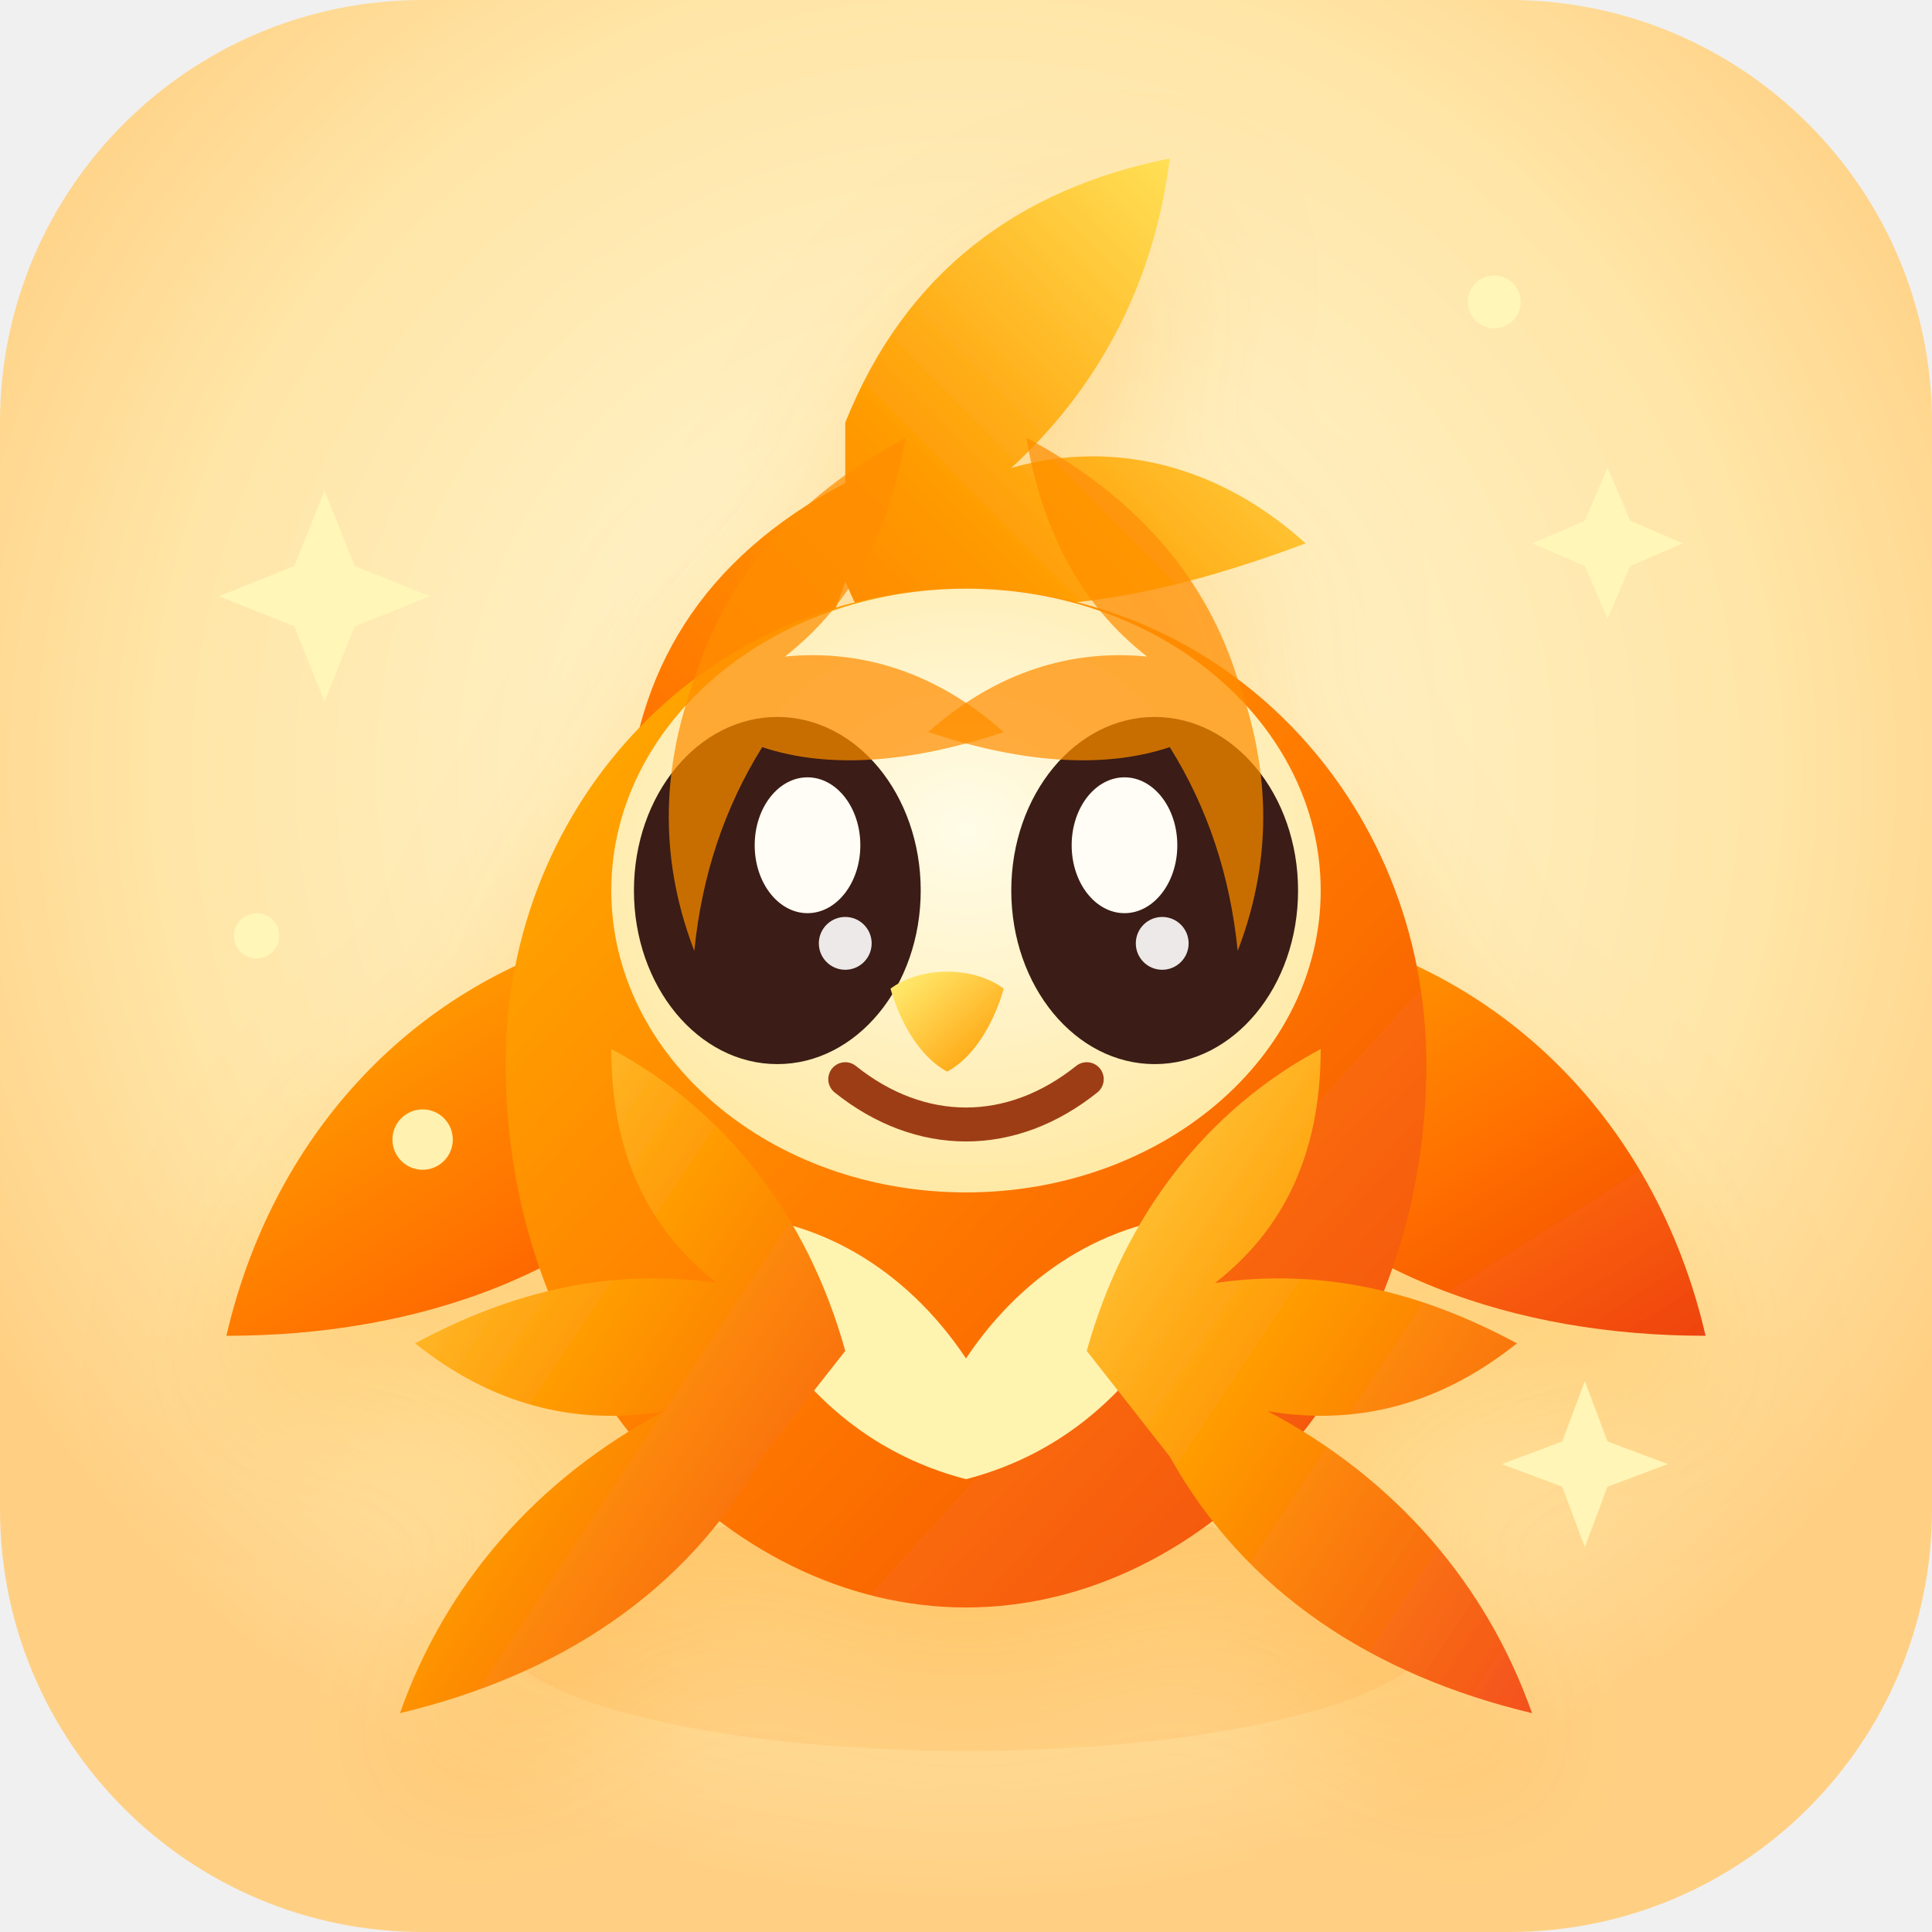
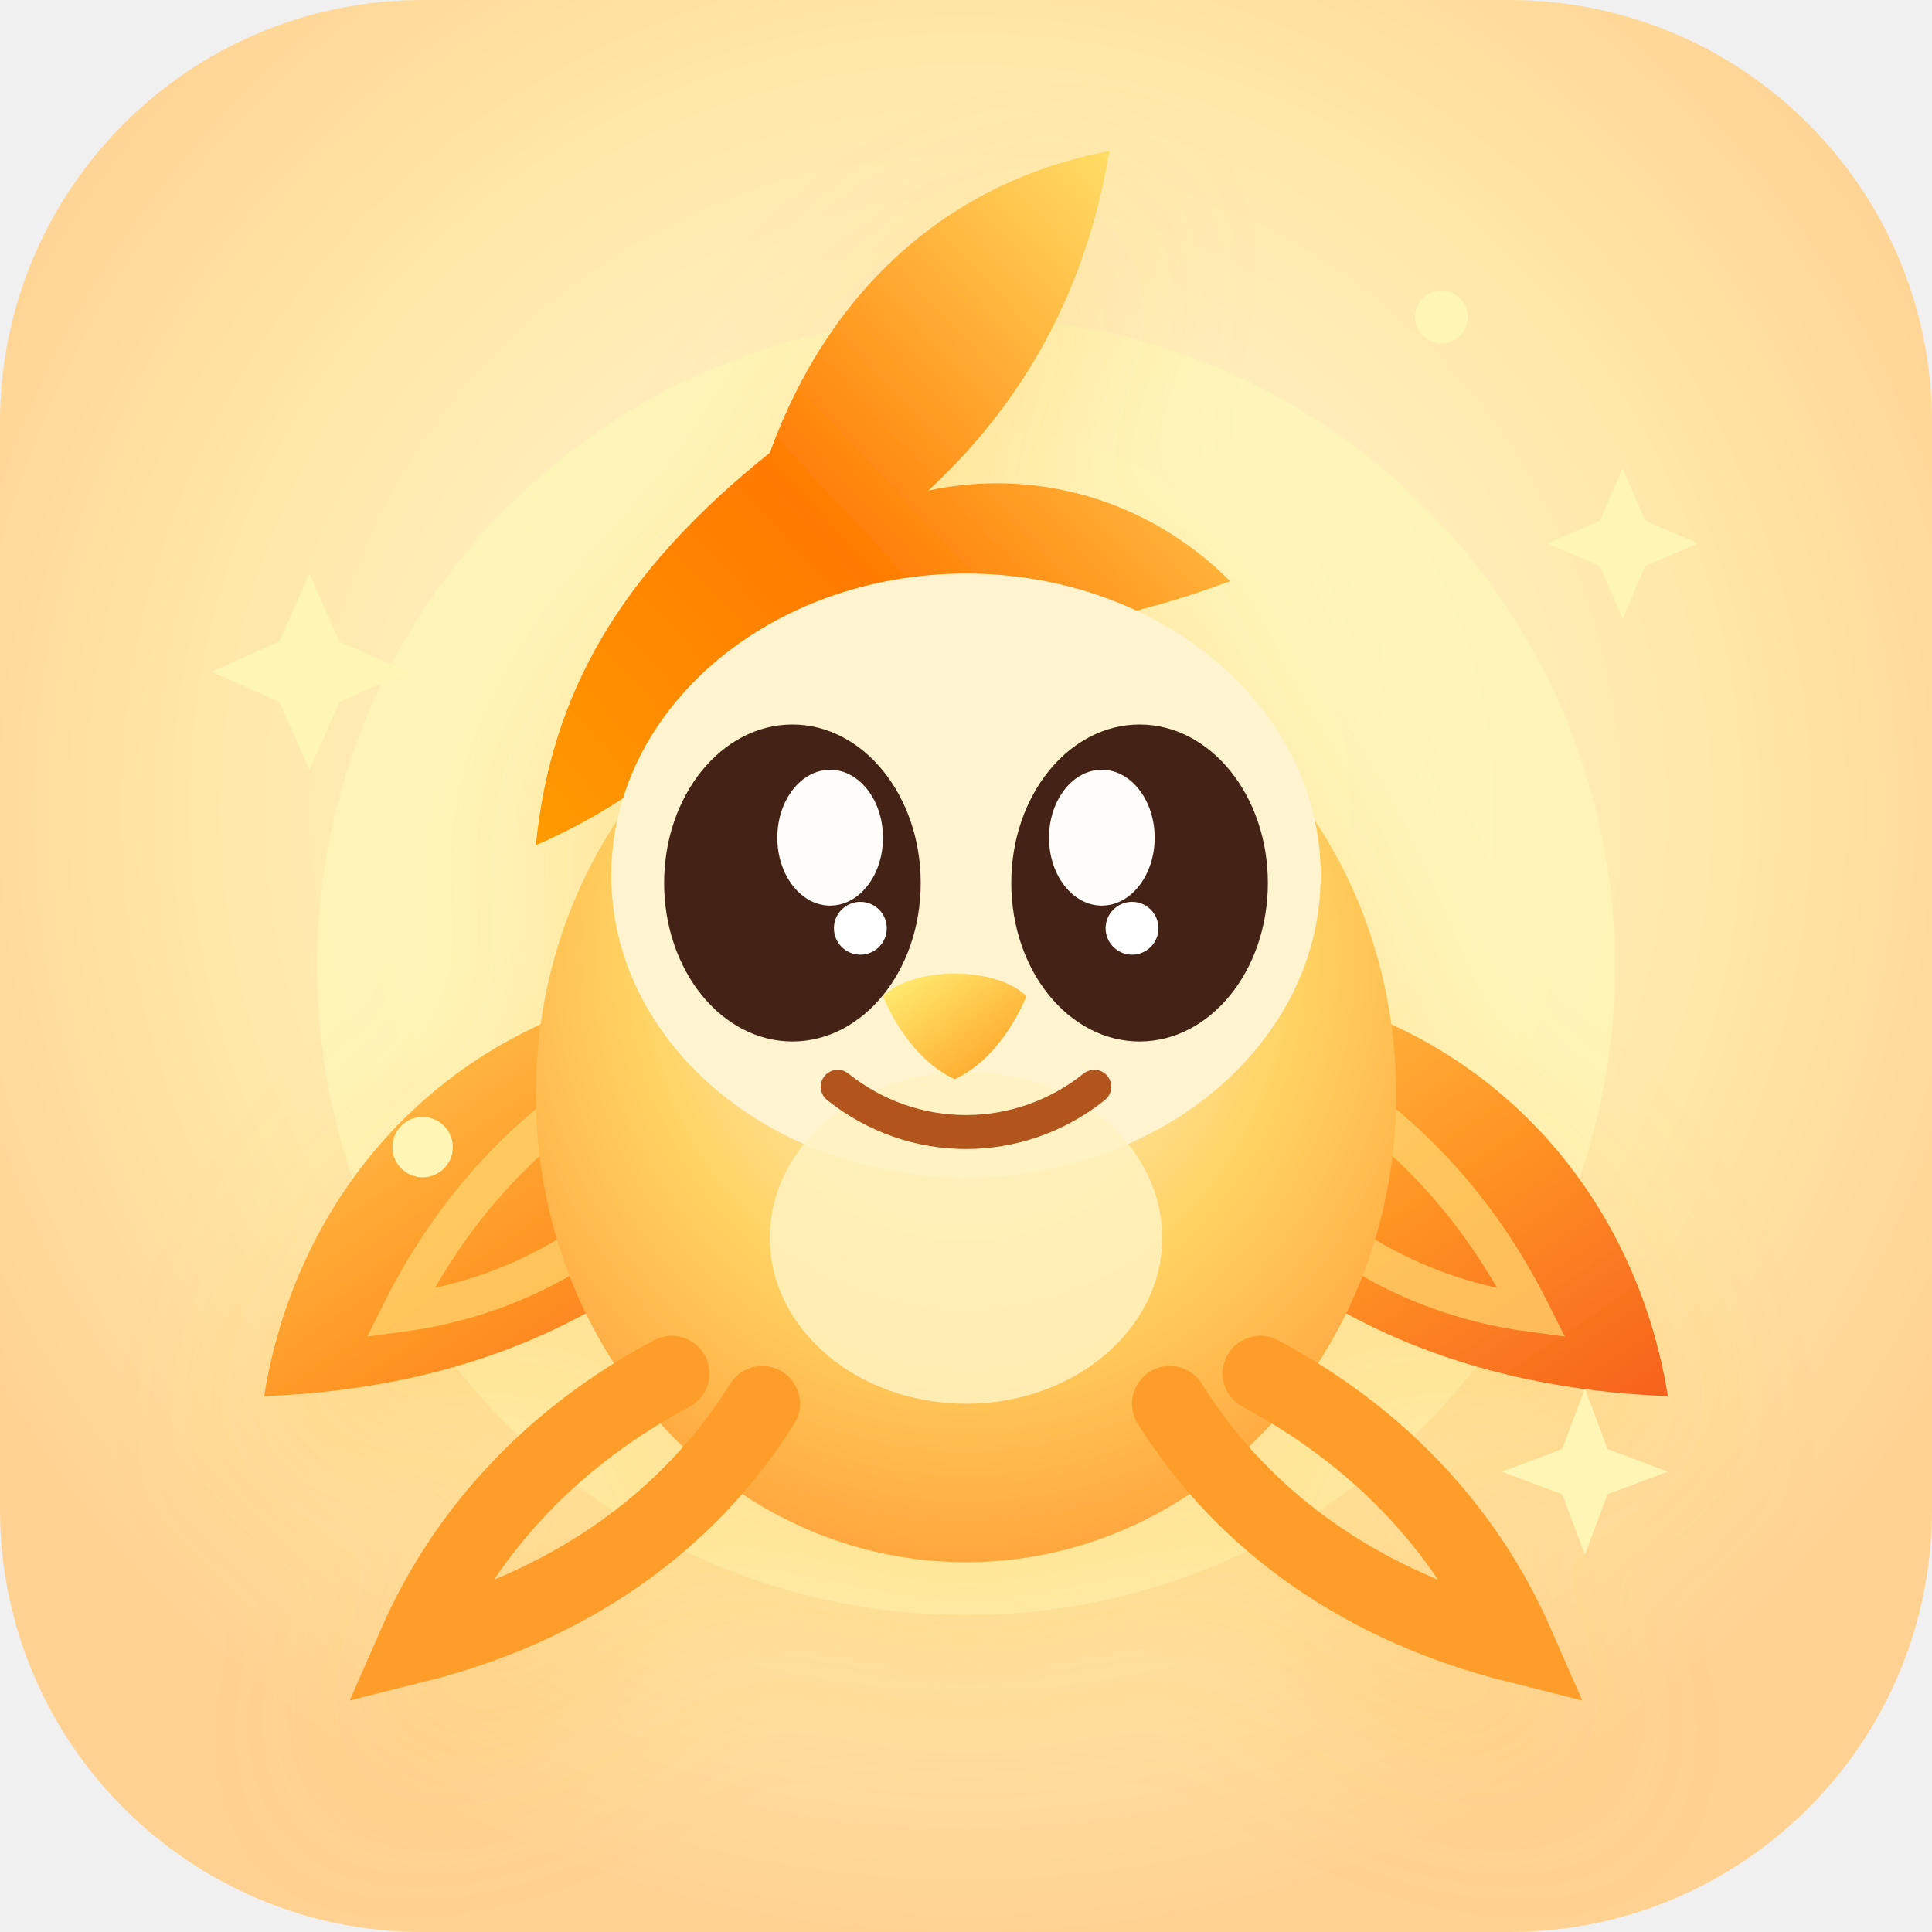
- <svg xmlns="http://www.w3.org/2000/svg" width="256" height="256" viewBox="0 0 256 256" role="img" aria-label="MinaPlay anka kusu maskotu">
+ <svg xmlns="http://www.w3.org/2000/svg" width="256" height="256" viewBox="0 0 256 256" role="img" aria-label="Anka maskotu">
  <defs>
-     <radialGradient id="bgGlow" cx="50%" cy="40%" r="58%">
-       <stop offset="0%" stop-color="#fff9da" />
-       <stop offset="72%" stop-color="#ffe5a6" />
-       <stop offset="100%" stop-color="#ffd084" />
+     <radialGradient id="ankaWarmBg" cx="50%" cy="42%" r="58%">
+       <stop offset="0%" stop-color="#fff8df" />
+       <stop offset="68%" stop-color="#ffe7a7" />
+       <stop offset="100%" stop-color="#ffd292" />
    </radialGradient>
-     <radialGradient id="faceGlow" cx="50%" cy="40%" r="70%">
-       <stop offset="0%" stop-color="#fffce8" />
-       <stop offset="100%" stop-color="#ffe69a" />
+     <radialGradient id="ankaBody" cx="50%" cy="35%" r="70%">
+       <stop offset="0%" stop-color="#fff7df" />
+       <stop offset="55%" stop-color="#ffd363" />
+       <stop offset="100%" stop-color="#ff9e36" />
    </radialGradient>
-     <linearGradient id="crestGrad" x1="0%" y1="100%" x2="100%" y2="0%">
-       <stop offset="0%" stop-color="#ff6a00" />
-       <stop offset="48%" stop-color="#ff9a00" />
-       <stop offset="100%" stop-color="#fff06a" />
+     <linearGradient id="ankaWing" x1="0%" y1="0%" x2="100%" y2="100%">
+       <stop offset="0%" stop-color="#ffcf57" />
+       <stop offset="55%" stop-color="#ff9524" />
+       <stop offset="100%" stop-color="#f6611d" />
    </linearGradient>
-     <linearGradient id="featherGrad" x1="0%" y1="0%" x2="100%" y2="100%">
-       <stop offset="0%" stop-color="#ffb300" />
-       <stop offset="52%" stop-color="#ff7a00" />
-       <stop offset="100%" stop-color="#f04a12" />
+     <linearGradient id="ankaFlame" x1="0%" y1="100%" x2="100%" y2="0%">
+       <stop offset="0%" stop-color="#ff9d00" />
+       <stop offset="45%" stop-color="#ff7a00" />
+       <stop offset="100%" stop-color="#fff07a" />
    </linearGradient>
-     <linearGradient id="wingGrad" x1="0%" y1="0%" x2="100%" y2="100%">
-       <stop offset="0%" stop-color="#ffb300" />
-       <stop offset="60%" stop-color="#ff6f00" />
-       <stop offset="100%" stop-color="#ee4312" />
+     <linearGradient id="ankaBeak" x1="0%" y1="0%" x2="100%" y2="100%">
+       <stop offset="0%" stop-color="#fff176" />
+       <stop offset="100%" stop-color="#ff9b1d" />
    </linearGradient>
-     <linearGradient id="tailGrad" x1="0%" y1="0%" x2="100%" y2="100%">
-       <stop offset="0%" stop-color="#ffd54f" />
-       <stop offset="45%" stop-color="#ff9800" />
-       <stop offset="100%" stop-color="#f4511e" />
-     </linearGradient>
-     <linearGradient id="beakGrad" x1="0%" y1="0%" x2="100%" y2="100%">
-       <stop offset="0%" stop-color="#fff176" />
-       <stop offset="100%" stop-color="#ff9800" />
-     </linearGradient>
-     <filter id="softShadow" x="-30%" y="-30%" width="160%" height="160%">
-       <feDropShadow dx="0" dy="10" stdDeviation="10" flood-color="#ff9800" flood-opacity="0.28" />
+     <filter id="ankaGlow" x="-30%" y="-30%" width="160%" height="160%">
+       <feDropShadow dx="0" dy="10" stdDeviation="10" flood-color="#ffb73e" flood-opacity="0.28" />
    </filter>
+     <style>
+       .anka-float {
+         transform-origin: 128px 136px;
+         animation: ankaFloat 4.8s ease-in-out infinite;
+       }
+       .anka-wing-left,
+       .anka-wing-right {
+         transform-box: fill-box;
+         animation-duration: 3.6s;
+         animation-timing-function: ease-in-out;
+         animation-iteration-count: infinite;
+       }
+       .anka-wing-left {
+         transform-origin: right center;
+         animation-name: ankaWingLeft;
+       }
+       .anka-wing-right {
+         transform-origin: left center;
+         animation-name: ankaWingRight;
+       }
+       .anka-glow {
+         transform-origin: 128px 128px;
+         animation: ankaPulse 3.2s ease-in-out infinite;
+       }
+       .anka-sparkle {
+         animation: ankaSparkle 3.4s ease-in-out infinite;
+         transform-origin: center;
+       }
+       .anka-sparkle.delay {
+         animation-delay: 1.2s;
+       }
+       .anka-sparkle.delay2 {
+         animation-delay: 2s;
+       }
+       @keyframes ankaFloat {
+         0%, 100% { transform: translateY(0px); }
+         50% { transform: translateY(-6px); }
+       }
+       @keyframes ankaWingLeft {
+         0%, 100% { transform: rotate(0deg); }
+         50% { transform: rotate(-8deg); }
+       }
+       @keyframes ankaWingRight {
+         0%, 100% { transform: rotate(0deg); }
+         50% { transform: rotate(8deg); }
+       }
+       @keyframes ankaPulse {
+         0%, 100% { opacity: 0.62; transform: scale(0.96); }
+         50% { opacity: 1; transform: scale(1.06); }
+       }
+       @keyframes ankaSparkle {
+         0%, 100% { opacity: 0.3; transform: scale(0.82); }
+         50% { opacity: 1; transform: scale(1.08); }
+       }
+     </style>
  </defs>
-   <rect width="256" height="256" rx="56" fill="url(#bgGlow)" />
-   <ellipse cx="128" cy="216" rx="62" ry="16" fill="#ffbc64" opacity="0.32" />
-   <g filter="url(#softShadow)">
-     <path d="M112 56c8-20 23-31 43-35-2 16-9 30-21 41 14-4 28 0 39 10-16 6-30 9-43 8 12 6 20 17 22 32-19-6-33-18-40-35-4 13-14 24-29 31 1-19 10-34 29-44z" fill="url(#crestGrad)" />
-     <path d="M79 124c-25 7-43 27-49 53 25 0 49-8 64-27 6 8 13 14 21 18-4-29-15-48-36-44z" fill="url(#wingGrad)" />
-     <path d="M177 124c25 7 43 27 49 53-25 0-49-8-64-27-6 8-13 14-21 18 4-29 15-48 36-44z" fill="url(#wingGrad)" />
-     <path d="M128 78c-34 0-61 28-61 63 0 41 29 72 61 72s61-31 61-72c0-35-27-63-61-63z" fill="url(#featherGrad)" />
-     <ellipse cx="128" cy="118" rx="47" ry="40" fill="url(#faceGlow)" />
-     <path d="M95 161c13 0 25 7 33 19 8-12 20-19 33-19 0 0-6 28-33 35-27-7-33-35-33-35z" fill="#fff3b0" />
-     <ellipse cx="103" cy="118" rx="19" ry="23" fill="#3a1c12" />
-     <ellipse cx="153" cy="118" rx="19" ry="23" fill="#3a1c12" />
-     <ellipse cx="107" cy="112" rx="7" ry="9" fill="#fffdf6" />
-     <ellipse cx="149" cy="112" rx="7" ry="9" fill="#fffdf6" />
-     <circle cx="112" cy="125" r="3.5" fill="#ffffff" opacity="0.9" />
-     <circle cx="154" cy="125" r="3.5" fill="#ffffff" opacity="0.9" />
-     <path d="M118 131c4-3 11-3 15 0 0 0-2 8-7.5 11-5.5-3-7.5-11-7.5-11z" fill="url(#beakGrad)" />
-     <path d="M112 143c10 8 22 8 32 0" stroke="#9d3e14" stroke-width="4.5" stroke-linecap="round" fill="none" />
-     <path d="M101 193c-10 18-27 29-48 34 6-17 18-31 35-40-12 2-23-1-33-9 13-7 26-10 40-8-9-7-14-17-14-31 15 8 26 22 31 40z" fill="url(#tailGrad)" />
-     <path d="M155 193c10 18 27 29 48 34-6-17-18-31-35-40 12 2 23-1 33-9-13-7-26-10-40-8 9-7 14-17 14-31-15 8-26 22-31 40z" fill="url(#tailGrad)" />
-     <path d="M92 90c4-13 13-24 28-32-2 12-7 22-16 29 10-1 20 2 29 10-12 4-23 5-32 2-5 8-8 17-9 27-5-13-4-25 0-36z" fill="#ff8e00" opacity="0.72" />
-     <path d="M164 90c-4-13-13-24-28-32 2 12 7 22 16 29-10-1-20 2-29 10 12 4 23 5 32 2 5 8 8 17 9 27 5-13 4-25 0-36z" fill="#ff8e00" opacity="0.72" />
+   <rect width="256" height="256" rx="56" fill="url(#ankaWarmBg)" />
+   <circle class="anka-glow" cx="128" cy="128" r="86" fill="#fff6b8" opacity="0.78" />
+   <g class="anka-float" filter="url(#ankaGlow)">
+     <path d="M102 60c8-22 24-36 45-40-3 18-11 33-24 45 14-3 29 1 40 12-16 6-31 8-44 6 13 7 22 19 24 35-20-6-34-18-41-35-5 12-15 22-31 29 2-20 11-36 31-52z" fill="url(#ankaFlame)" />
+     <g class="anka-wing-left">
+       <path d="M82 132c-26 7-43 28-47 53 26-1 48-10 64-28 5 7 11 13 17 16-2-28-12-48-34-41z" fill="url(#ankaWing)" />
+       <path d="M84 141c-14 8-24 19-31 33 15-2 27-9 37-20" fill="none" stroke="#ffd972" stroke-linecap="round" stroke-width="5" opacity="0.7" />
+     </g>
+     <g class="anka-wing-right">
+       <path d="M174 132c26 7 43 28 47 53-26-1-48-10-64-28-5 7-11 13-17 16 2-28 12-48 34-41z" fill="url(#ankaWing)" />
+       <path d="M172 141c14 8 24 19 31 33-15-2-27-9-37-20" fill="none" stroke="#ffd972" stroke-linecap="round" stroke-width="5" opacity="0.7" />
+     </g>
+     <ellipse cx="128" cy="145" rx="57" ry="62" fill="url(#ankaBody)" />
+     <ellipse cx="128" cy="116" rx="47" ry="40" fill="#fff4cf" />
+     <ellipse cx="128" cy="164" rx="26" ry="22" fill="#fff3c2" opacity="0.85" />
+     <path d="M101 186c-10 16-26 27-46 32 7-16 19-28 34-36" fill="none" stroke="#ff9d2a" stroke-linecap="round" stroke-width="10" />
+     <path d="M155 186c10 16 26 27 46 32-7-16-19-28-34-36" fill="none" stroke="#ff9d2a" stroke-linecap="round" stroke-width="10" />
+     <ellipse cx="105" cy="117" rx="17" ry="21" fill="#442313" />
+     <ellipse cx="151" cy="117" rx="17" ry="21" fill="#442313" />
+     <ellipse cx="110" cy="111" rx="7" ry="9" fill="#fffdfa" />
+     <ellipse cx="146" cy="111" rx="7" ry="9" fill="#fffdfa" />
+     <circle cx="114" cy="123" r="3.5" fill="#ffffff" />
+     <circle cx="150" cy="123" r="3.5" fill="#ffffff" />
+     <path d="M117 132c4-4 15-4 19 0 0 0-3 8-9.5 11-6.5-3-9.5-11-9.5-11z" fill="url(#ankaBeak)" />
+     <path d="M111 144c10 8 24 8 34 0" fill="none" stroke="#b2541e" stroke-linecap="round" stroke-width="4.5" />
  </g>
-   <g fill="#fff7b8" opacity="0.95">
-     <path d="M43 65l4 10 10 4-10 4-4 10-4-10-10-4 10-4z" />
-     <path d="M213 62l3 7 7 3-7 3-3 7-3-7-7-3 7-3z" />
-     <path d="M210 183l3 8 8 3-8 3-3 8-3-8-8-3 8-3z" />
-     <circle cx="56" cy="151" r="4" />
-     <circle cx="198" cy="40" r="3.5" />
-     <circle cx="34" cy="124" r="3" />
+   <g fill="#fff6b5">
+     <path class="anka-sparkle" d="M41 76l4 9 9 4-9 4-4 9-4-9-9-4 9-4z" />
+     <path class="anka-sparkle delay" d="M215 62l3 7 7 3-7 3-3 7-3-7-7-3 7-3z" />
+     <path class="anka-sparkle delay2" d="M210 184l3 8 8 3-8 3-3 8-3-8-8-3 8-3z" />
+     <circle class="anka-sparkle delay" cx="56" cy="152" r="4" />
+     <circle class="anka-sparkle delay2" cx="191" cy="42" r="3.5" />
  </g>
</svg>
